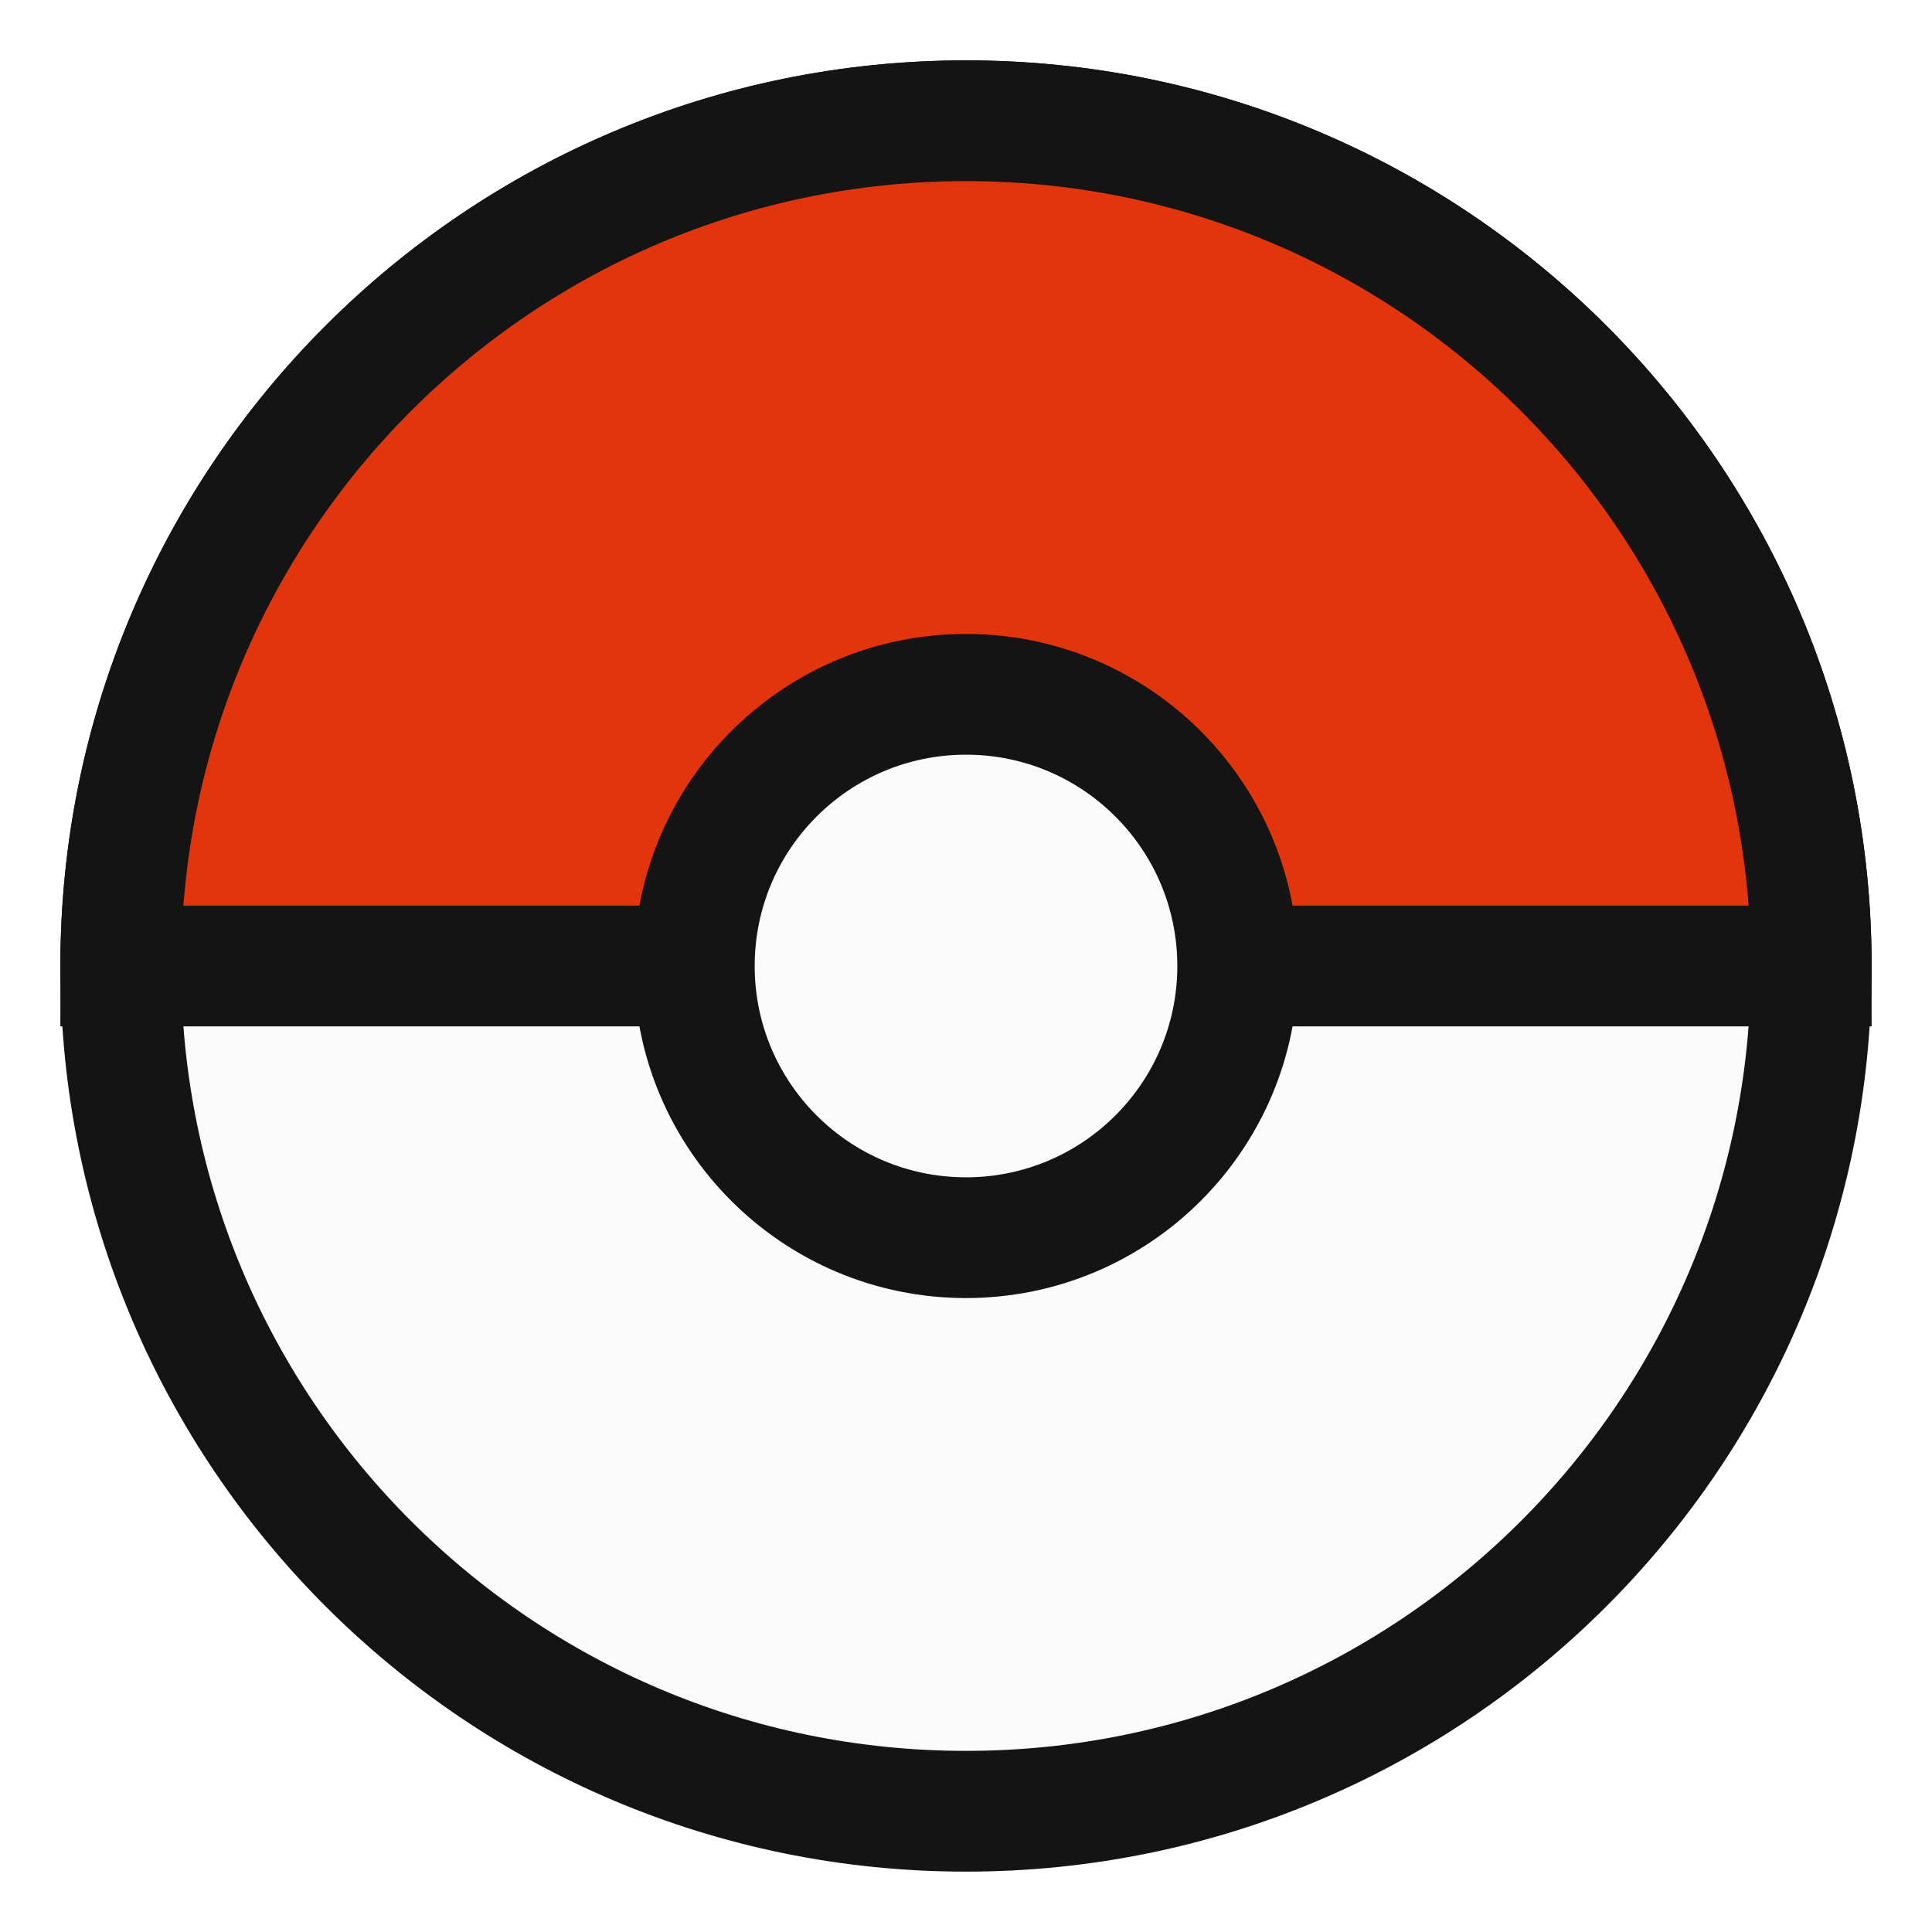
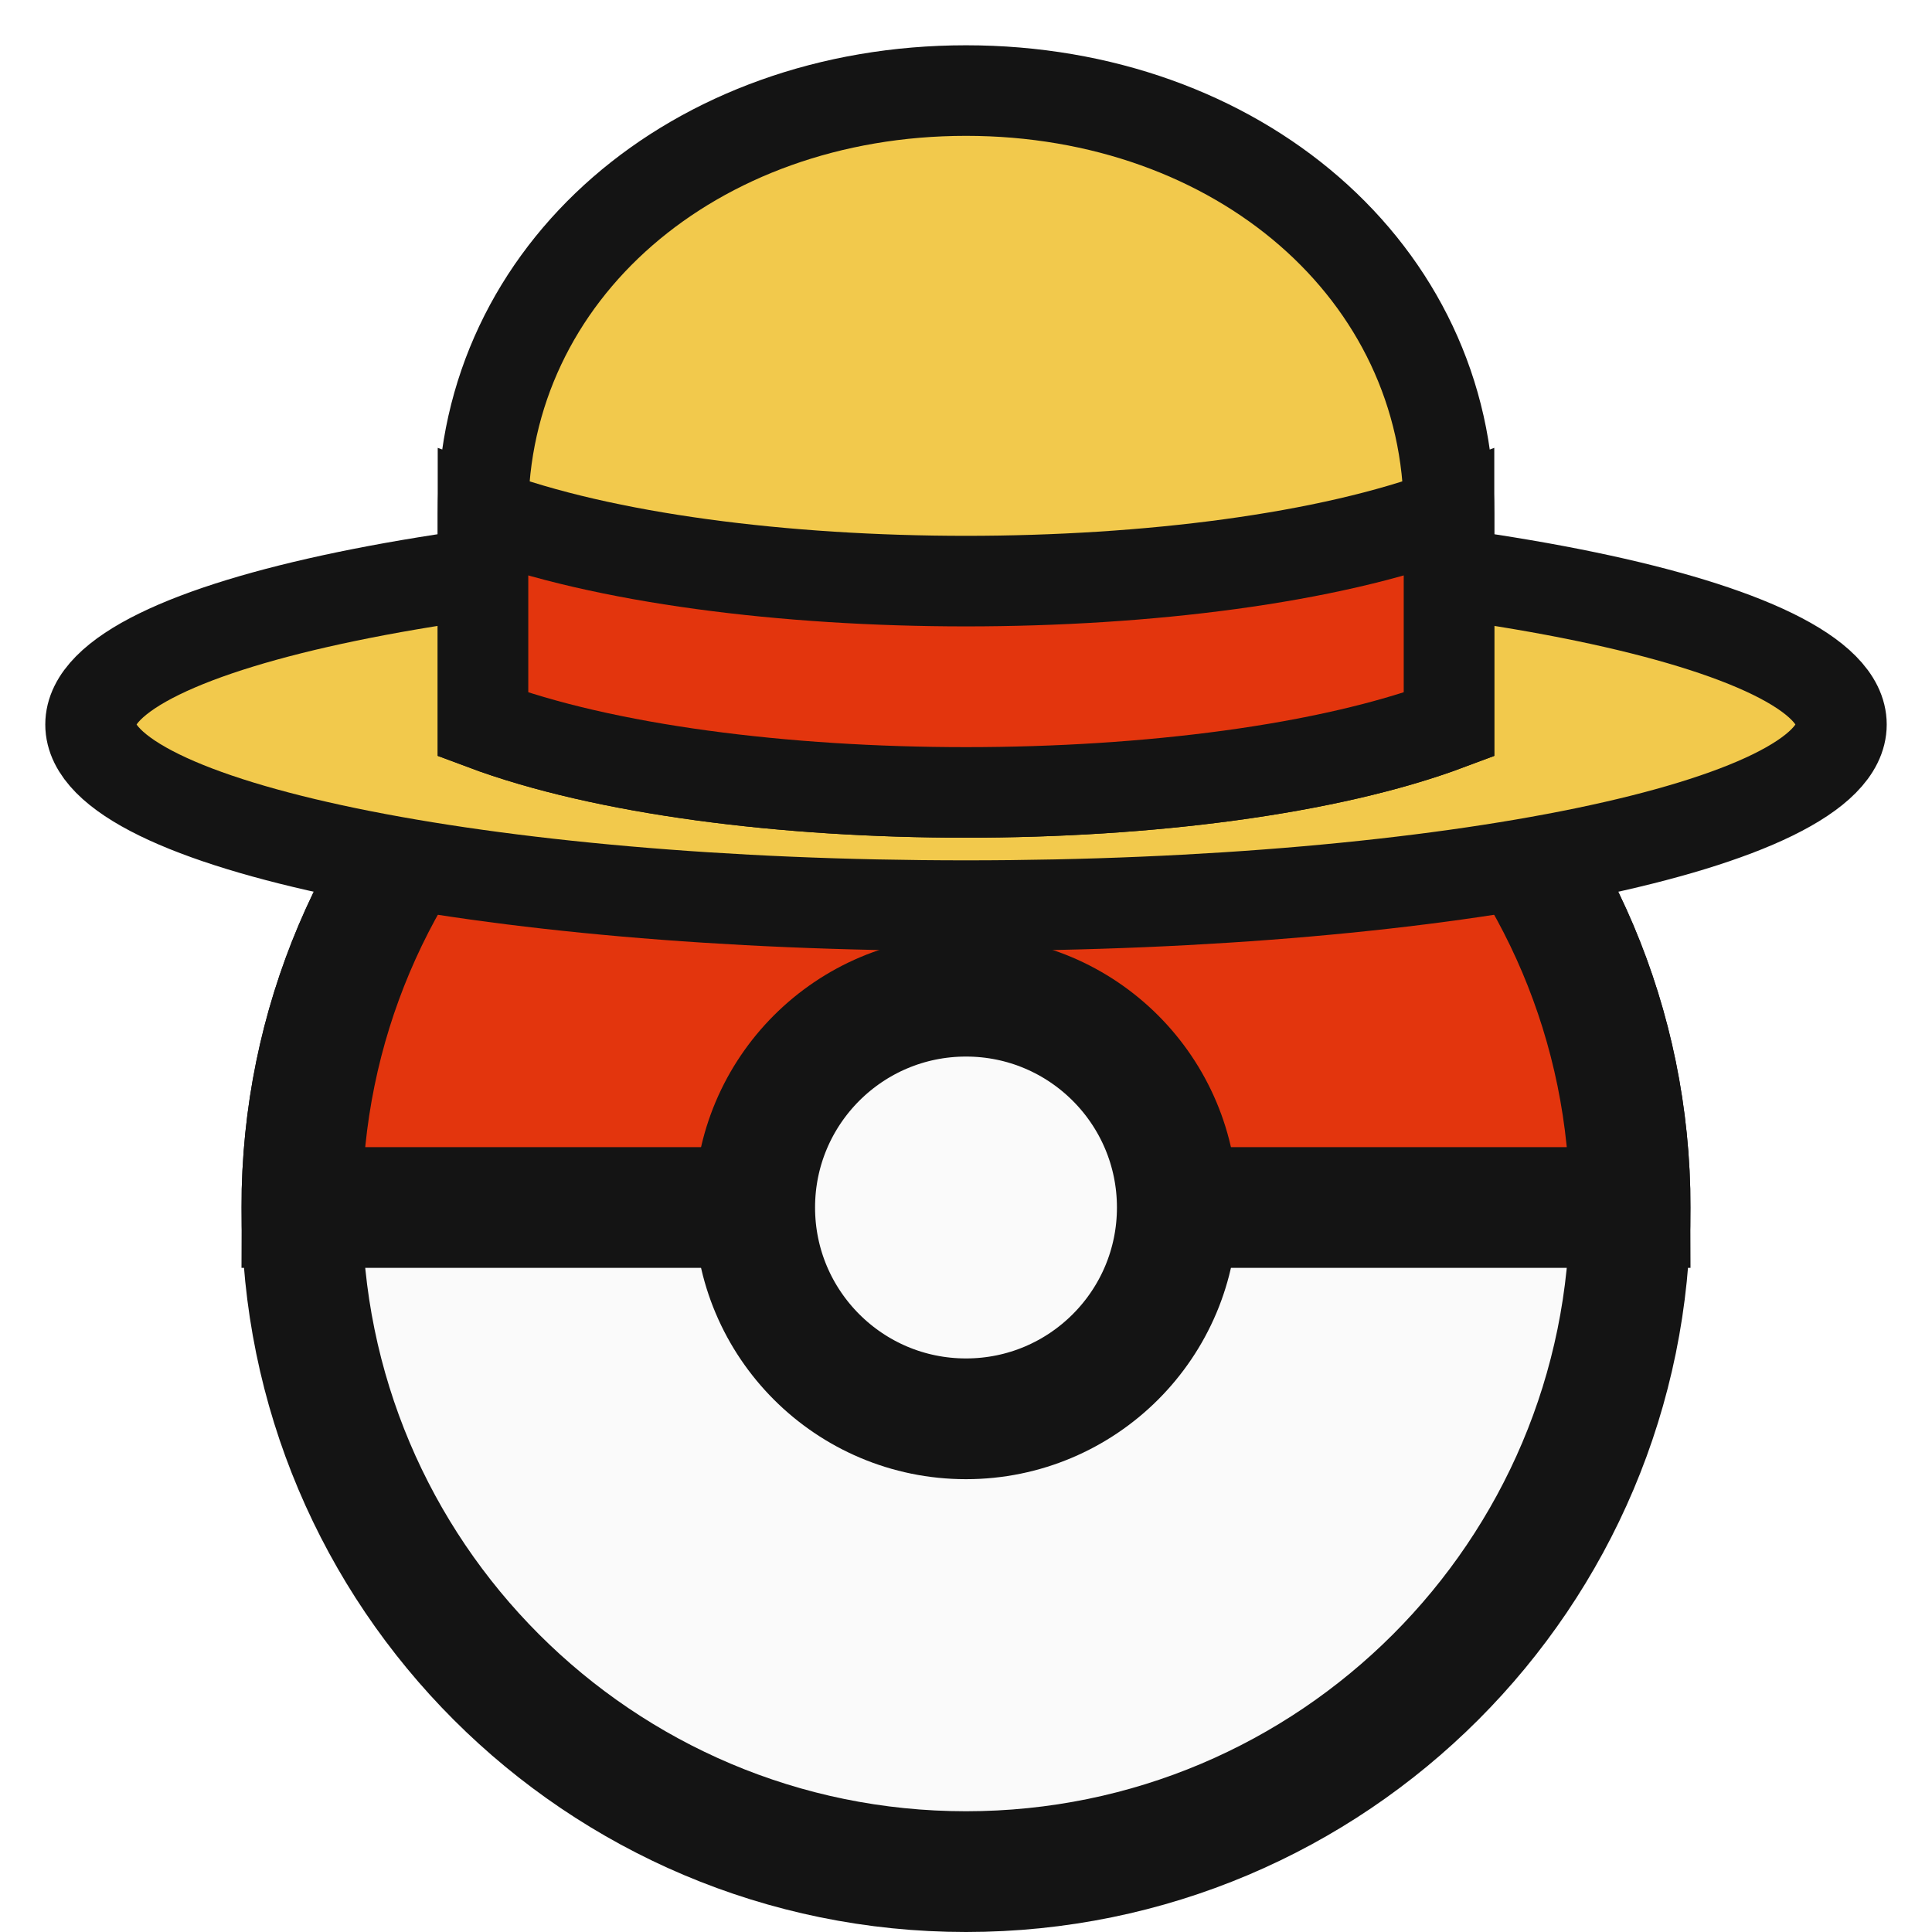
<svg xmlns="http://www.w3.org/2000/svg" viewBox="0 0 32 32">
-   <circle cx="16" cy="16" r="14" fill="#fafafa" stroke="#141414" stroke-width="2" />
-   <path d="M2 16a14 14 0 0 1 28 0z" fill="#e3350d" stroke="#141414" stroke-width="2" />
-   <circle cx="16" cy="16" r="4.5" fill="#fafafa" stroke="#141414" stroke-width="2" />
+   <circle cx="16" cy="20" r="11" fill="#fafafa" stroke="#141414" stroke-width="2" />
+   <path d="M5 20a11 11 0 0 1 22 0z" fill="#e3350d" stroke="#141414" stroke-width="2" />
+   <circle cx="16" cy="20" r="3.5" fill="#fafafa" stroke="#141414" stroke-width="2" />
+   <ellipse cx="16" cy="12" rx="14.5" ry="3" fill="#f2c94c" stroke="#141414" stroke-width="1.5" />
+   <path d="M8 12V8.500C8 4.500 11.500 1.500 16 1.500S24 4.500 24 8.500V12C20 13.500 12 13.500 8 12z" fill="#f2c94c" stroke="#141414" stroke-width="1.5" />
+   <path d="M8 8.500V12C12 13.500 20 13.500 24 12V8.500C20 10 12 10 8 8.500z" fill="#e3350d" stroke="#141414" stroke-width="1.5" />
</svg>
